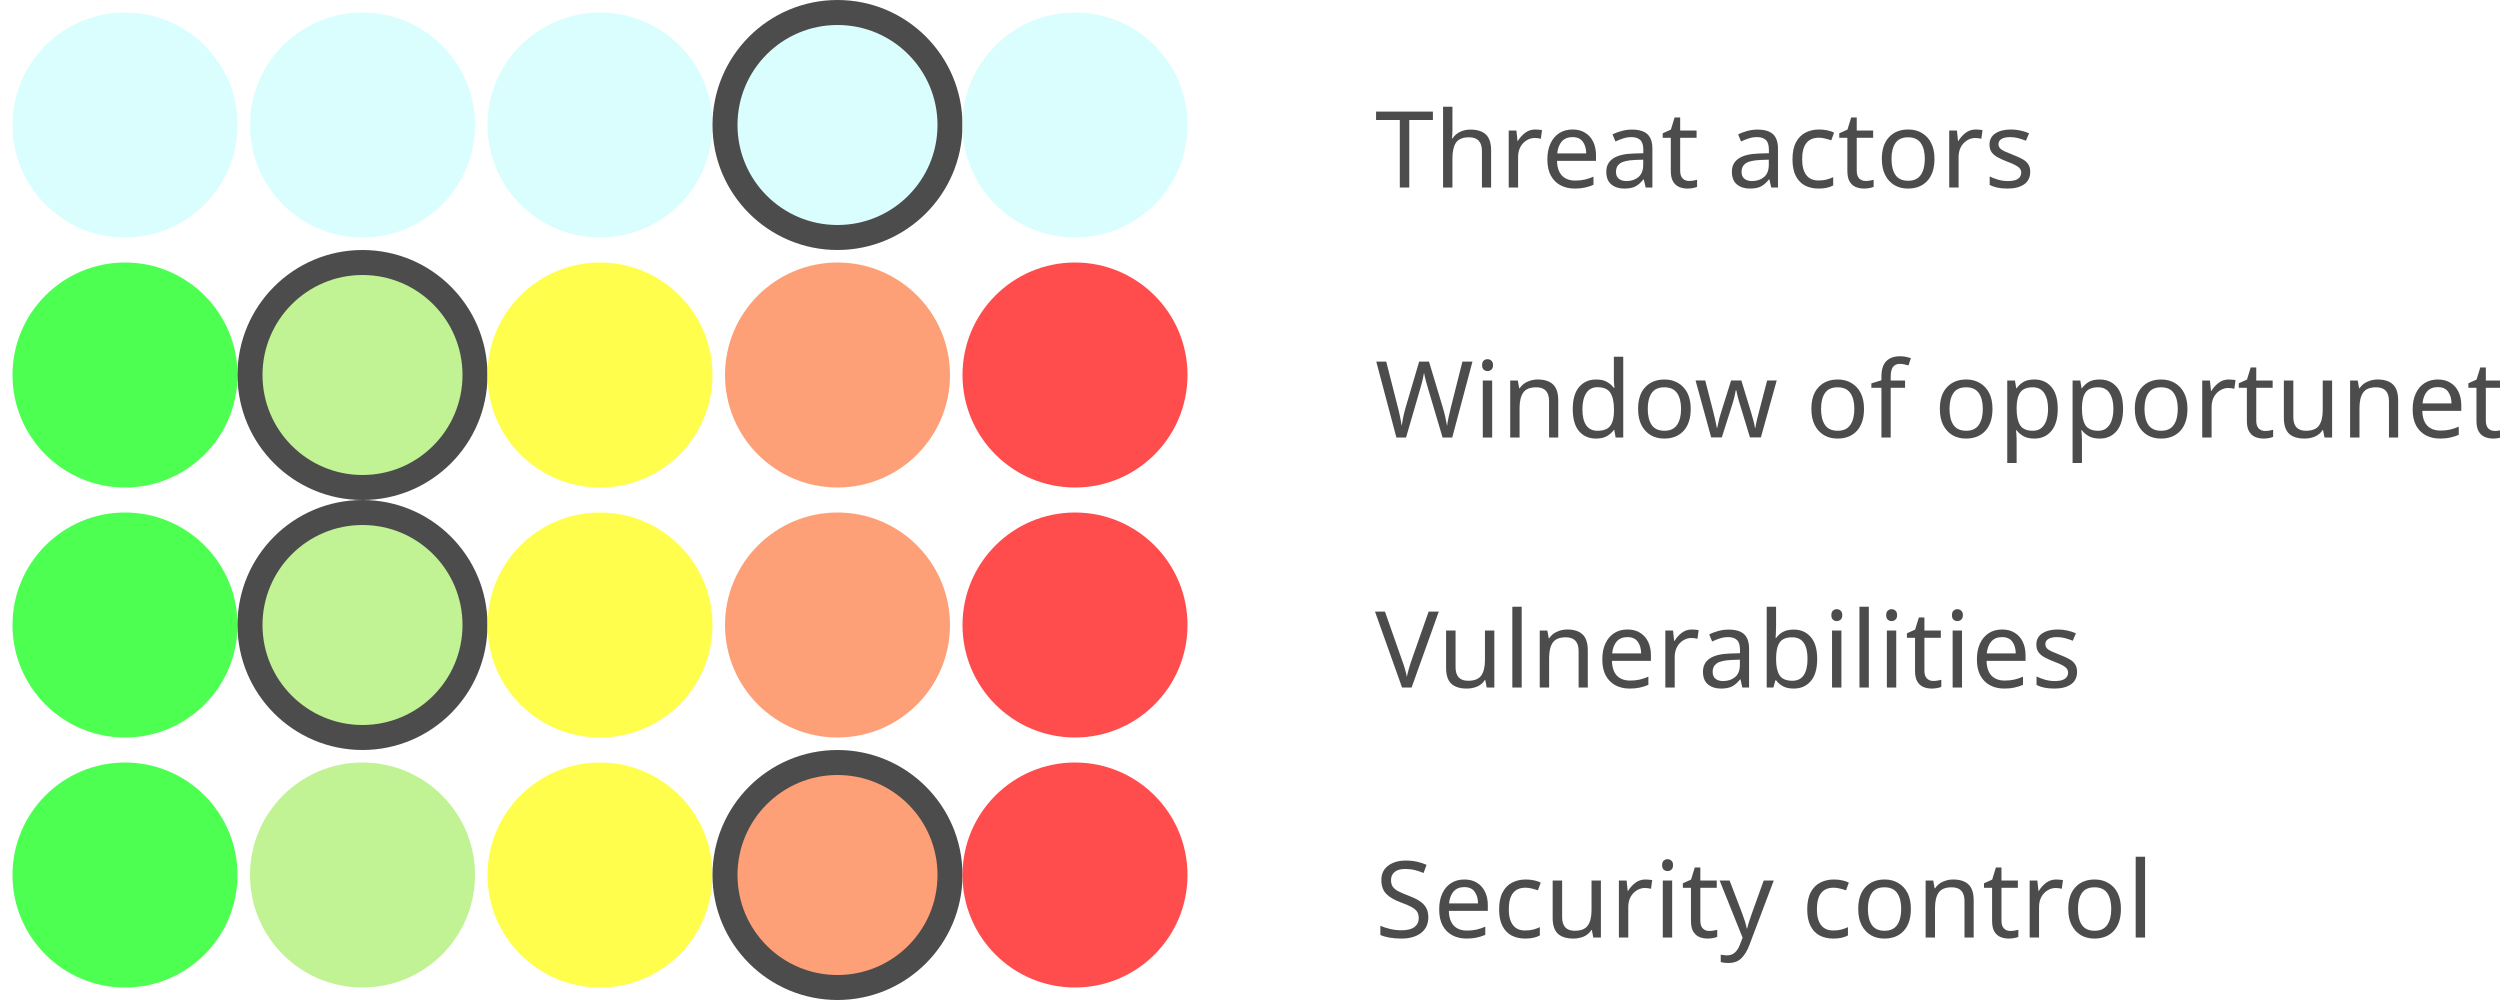
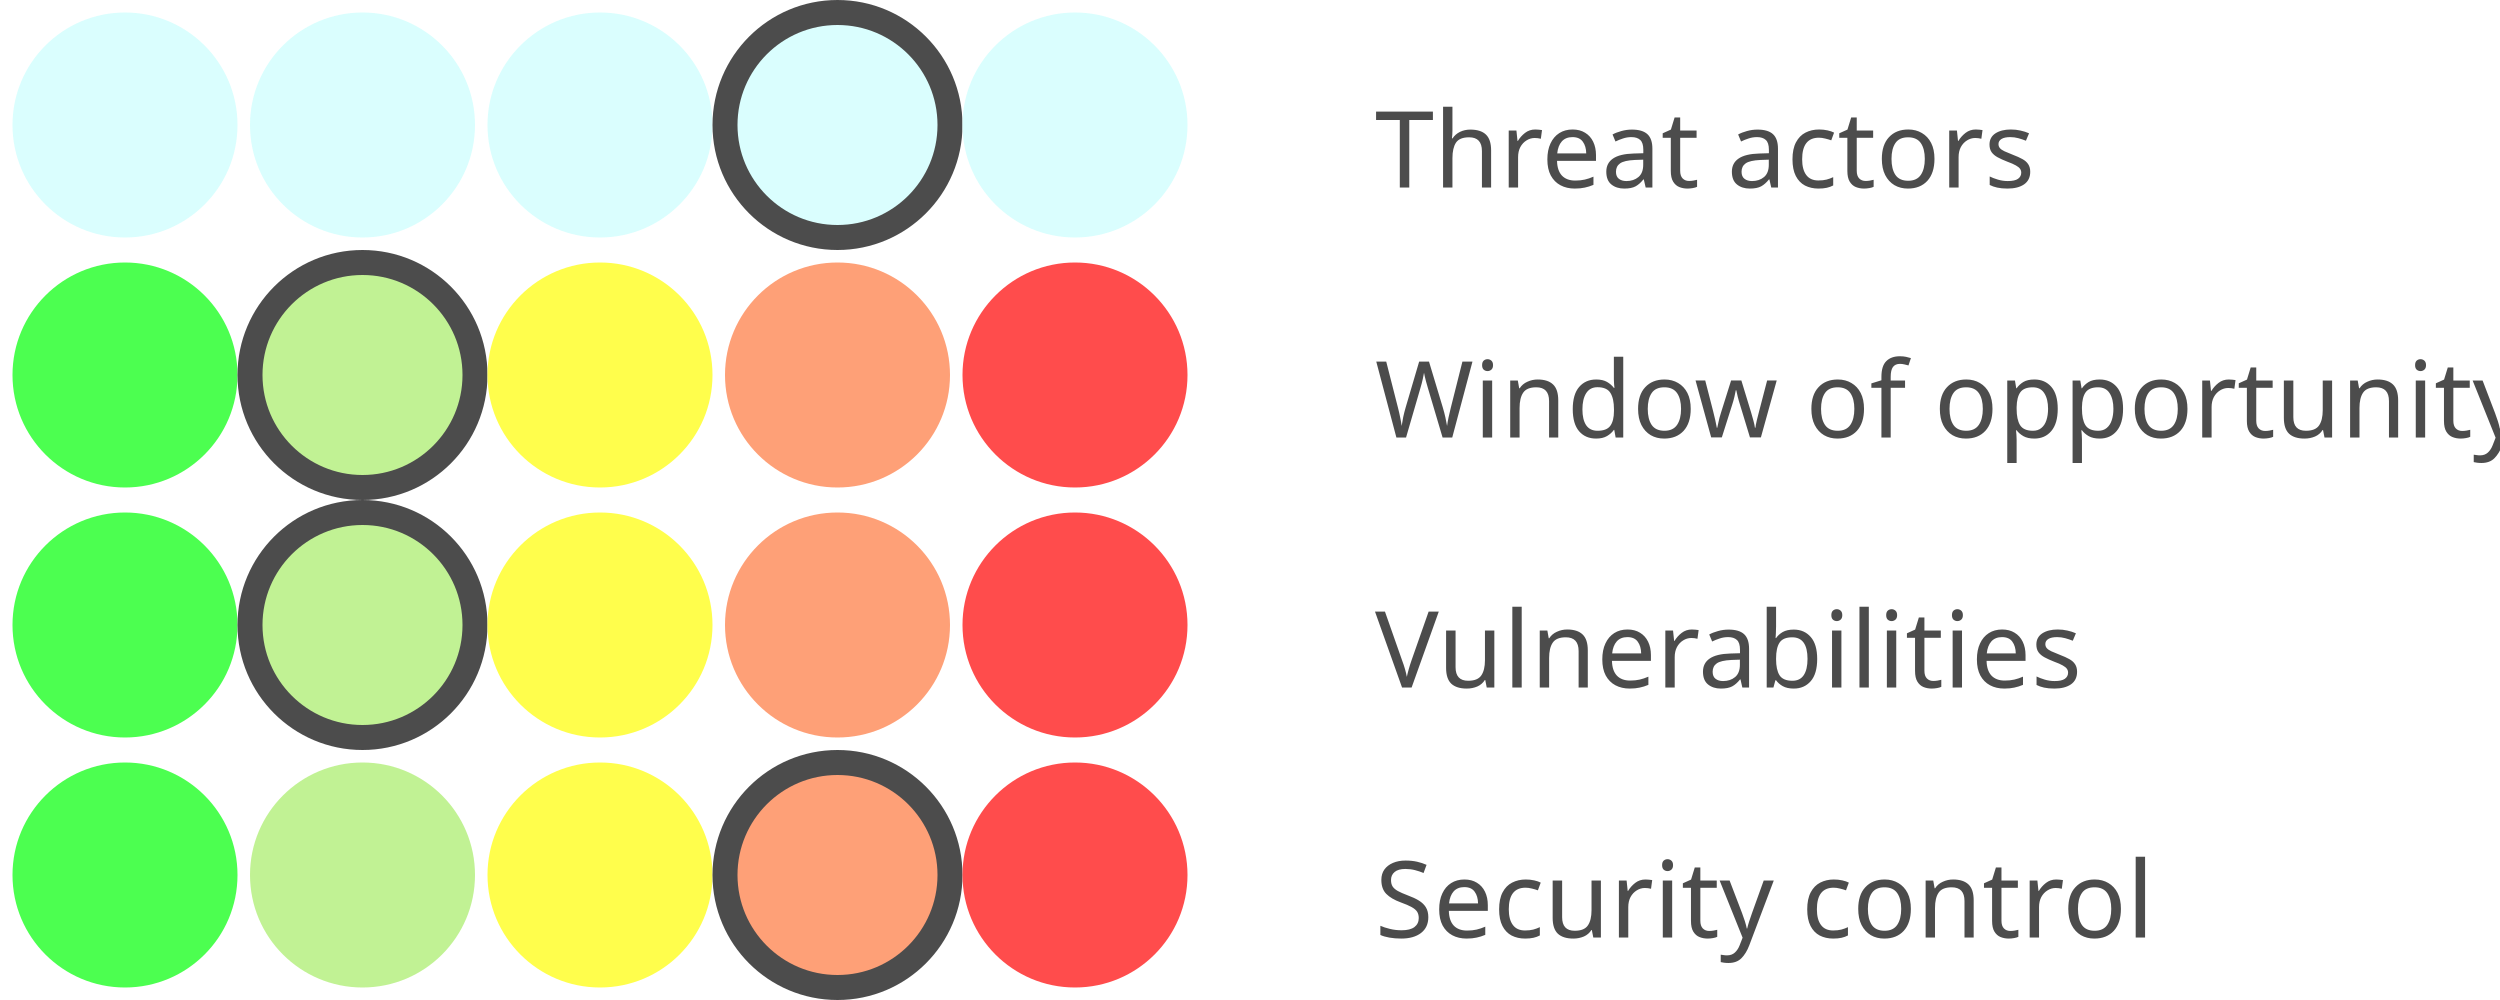
<svg xmlns="http://www.w3.org/2000/svg" id="likelihoodsvg" width="400" height="160">
  <g>
    <g>
      <rect fill="none" id="canvas_background" height="160" width="400" y="-1" x="-1" />
    </g>
    <g>
      <g opacity="0.7" id="layer1">
        <text opacity="1" x="220" y="30" font-family="sans-serif" font-size="17px" fill="black">Threat actors</text>
        <ellipse fill="#cafefd" stroke="#000000" stroke-width="0" stroke-linecap="round" stroke-miterlimit="4" ry="18" rx="18" cy="20" cx="20" id="r1c1" />
        <ellipse fill="#cafefd" stroke="#000000" stroke-width="0" stroke-linecap="round" stroke-miterlimit="4" ry="18" rx="18" cy="20" cx="58" id="r1c2" />
        <ellipse fill="#cafefd" stroke="#000000" stroke-width="0" stroke-linecap="round" stroke-miterlimit="4" ry="18" rx="18" cy="20" cx="96" id="r1c3" />
        <ellipse fill="#cafefd" stroke="#000000" stroke-width="4" stroke-linecap="round" stroke-miterlimit="4" ry="18" rx="18" cy="20" cx="134" id="r1c4" />
        <ellipse fill="#cafefd" stroke="#000000" stroke-width="0" stroke-linecap="round" stroke-miterlimit="4" ry="18" rx="18" cy="20" cx="172" id="r1c5" />
      </g>
    </g>
    <g>
      <g opacity="0.7" id="layer2">
-         <text opacity="1" x="220" y="70" font-family="sans-serif" font-size="17px" fill="black">Window of opportunety</text>
+         <text opacity="1" x="220" y="70" font-family="sans-serif" font-size="17px" fill="black">Window of opportunity</text>
        <ellipse fill="#00ff06" stroke="#000000" stroke-width="0" stroke-linecap="round" stroke-miterlimit="4" ry="18" rx="18" cy="60" cx="20" id="r2c1" />
        <ellipse fill="#a7ec67" stroke="#000000" stroke-width="4" stroke-linecap="round" stroke-miterlimit="4" ry="18" rx="18" cy="60" cx="58" id="r2c2" />
        <ellipse fill="#fffe00" stroke="#000000" stroke-width="0" stroke-linecap="round" stroke-miterlimit="4" ry="18" rx="18" cy="60" cx="96" id="r2c3" />
        <ellipse fill="#fe773d" stroke="#000000" stroke-width="0" stroke-linecap="round" stroke-miterlimit="4" ry="18" rx="18" cy="60" cx="134" id="r2c4" />
        <ellipse fill="#ff0000" stroke="#000000" stroke-width="0" stroke-linecap="round" stroke-miterlimit="4" ry="18" rx="18" cy="60" cx="172" id="r2c5" />
      </g>
    </g>
    <g>
      <g opacity="0.7" id="layer3">
        <text opacity="1" x="220" y="110" font-family="sans-serif" font-size="17px" fill="black">Vulnerabilities</text>
        <ellipse fill="#00ff06" stroke="#000000" stroke-width="0" stroke-linecap="round" stroke-miterlimit="4" ry="18" rx="18" cy="100" cx="20" id="r3c1" />
        <ellipse fill="#a7ec67" stroke="#000000" stroke-width="4" stroke-linecap="round" stroke-miterlimit="4" ry="18" rx="18" cy="100" cx="58" id="r3c2" />
        <ellipse fill="#fffe00" stroke="#000000" stroke-width="0" stroke-linecap="round" stroke-miterlimit="4" ry="18" rx="18" cy="100" cx="96" id="r3c3" />
        <ellipse fill="#fe773d" stroke="#000000" stroke-width="0" stroke-linecap="round" stroke-miterlimit="4" ry="18" rx="18" cy="100" cx="134" id="r3c4" />
        <ellipse fill="#ff0000" stroke="#000000" stroke-width="0" stroke-linecap="round" stroke-miterlimit="4" ry="18" rx="18" cy="100" cx="172" id="r3c5" />
      </g>
    </g>
    <g>
      <g opacity="0.7" id="layer4">
        <text opacity="1" x="220" y="150" font-family="sans-serif" font-size="17px" fill="black">Security control</text>
        <ellipse fill="#00ff06" stroke="#000000" stroke-width="0" stroke-linecap="round" stroke-miterlimit="4" ry="18" rx="18" cy="140" cx="20" id="r4c1" />
        <ellipse fill="#a7ec67" stroke="#000000" stroke-width="0" stroke-linecap="round" stroke-miterlimit="4" ry="18" rx="18" cy="140" cx="58" id="r4c2" />
        <ellipse fill="#fffe00" stroke="#000000" stroke-width="0" stroke-linecap="round" stroke-miterlimit="4" ry="18" rx="18" cy="140" cx="96" id="r4c3" />
        <ellipse fill="#fe773d" stroke="#000000" stroke-width="4" stroke-linecap="round" stroke-miterlimit="4" ry="18" rx="18" cy="140" cx="134" id="r4c4" />
        <ellipse fill="#ff0000" stroke="#000000" stroke-width="0" stroke-linecap="round" stroke-miterlimit="4" ry="18" rx="18" cy="140" cx="172" id="r4c5" />
      </g>
    </g>
  </g>
</svg>
